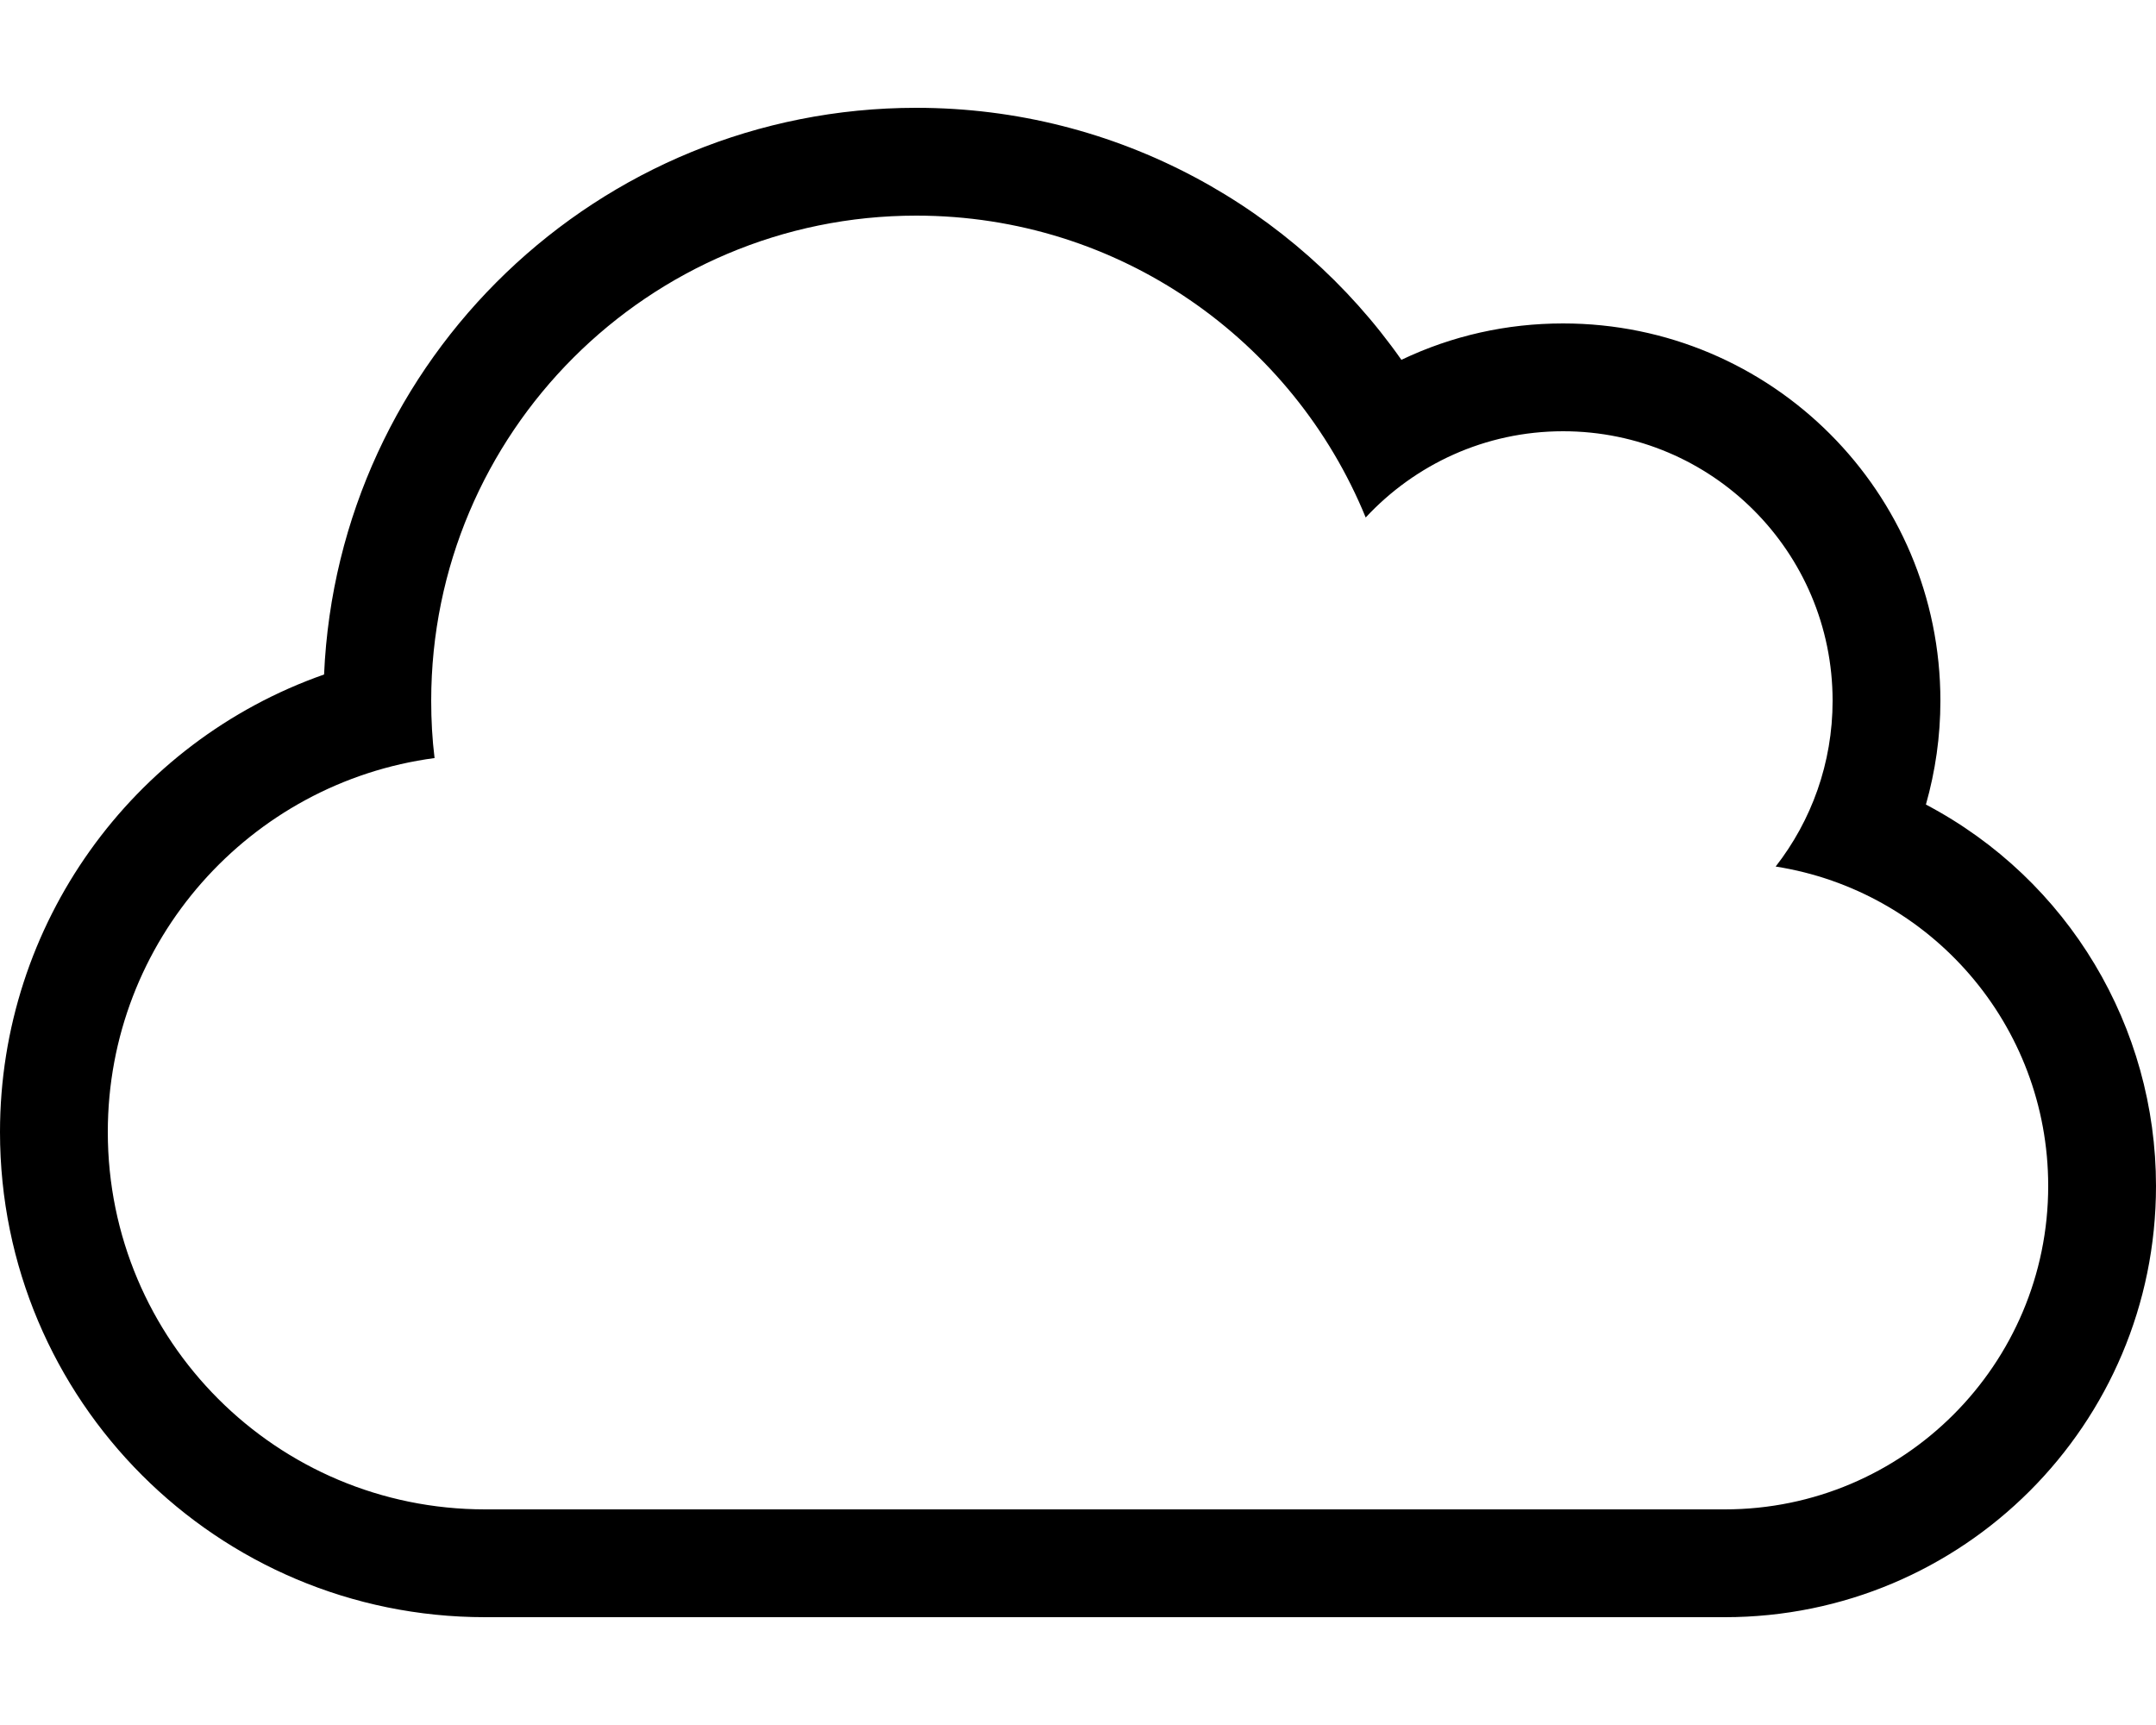
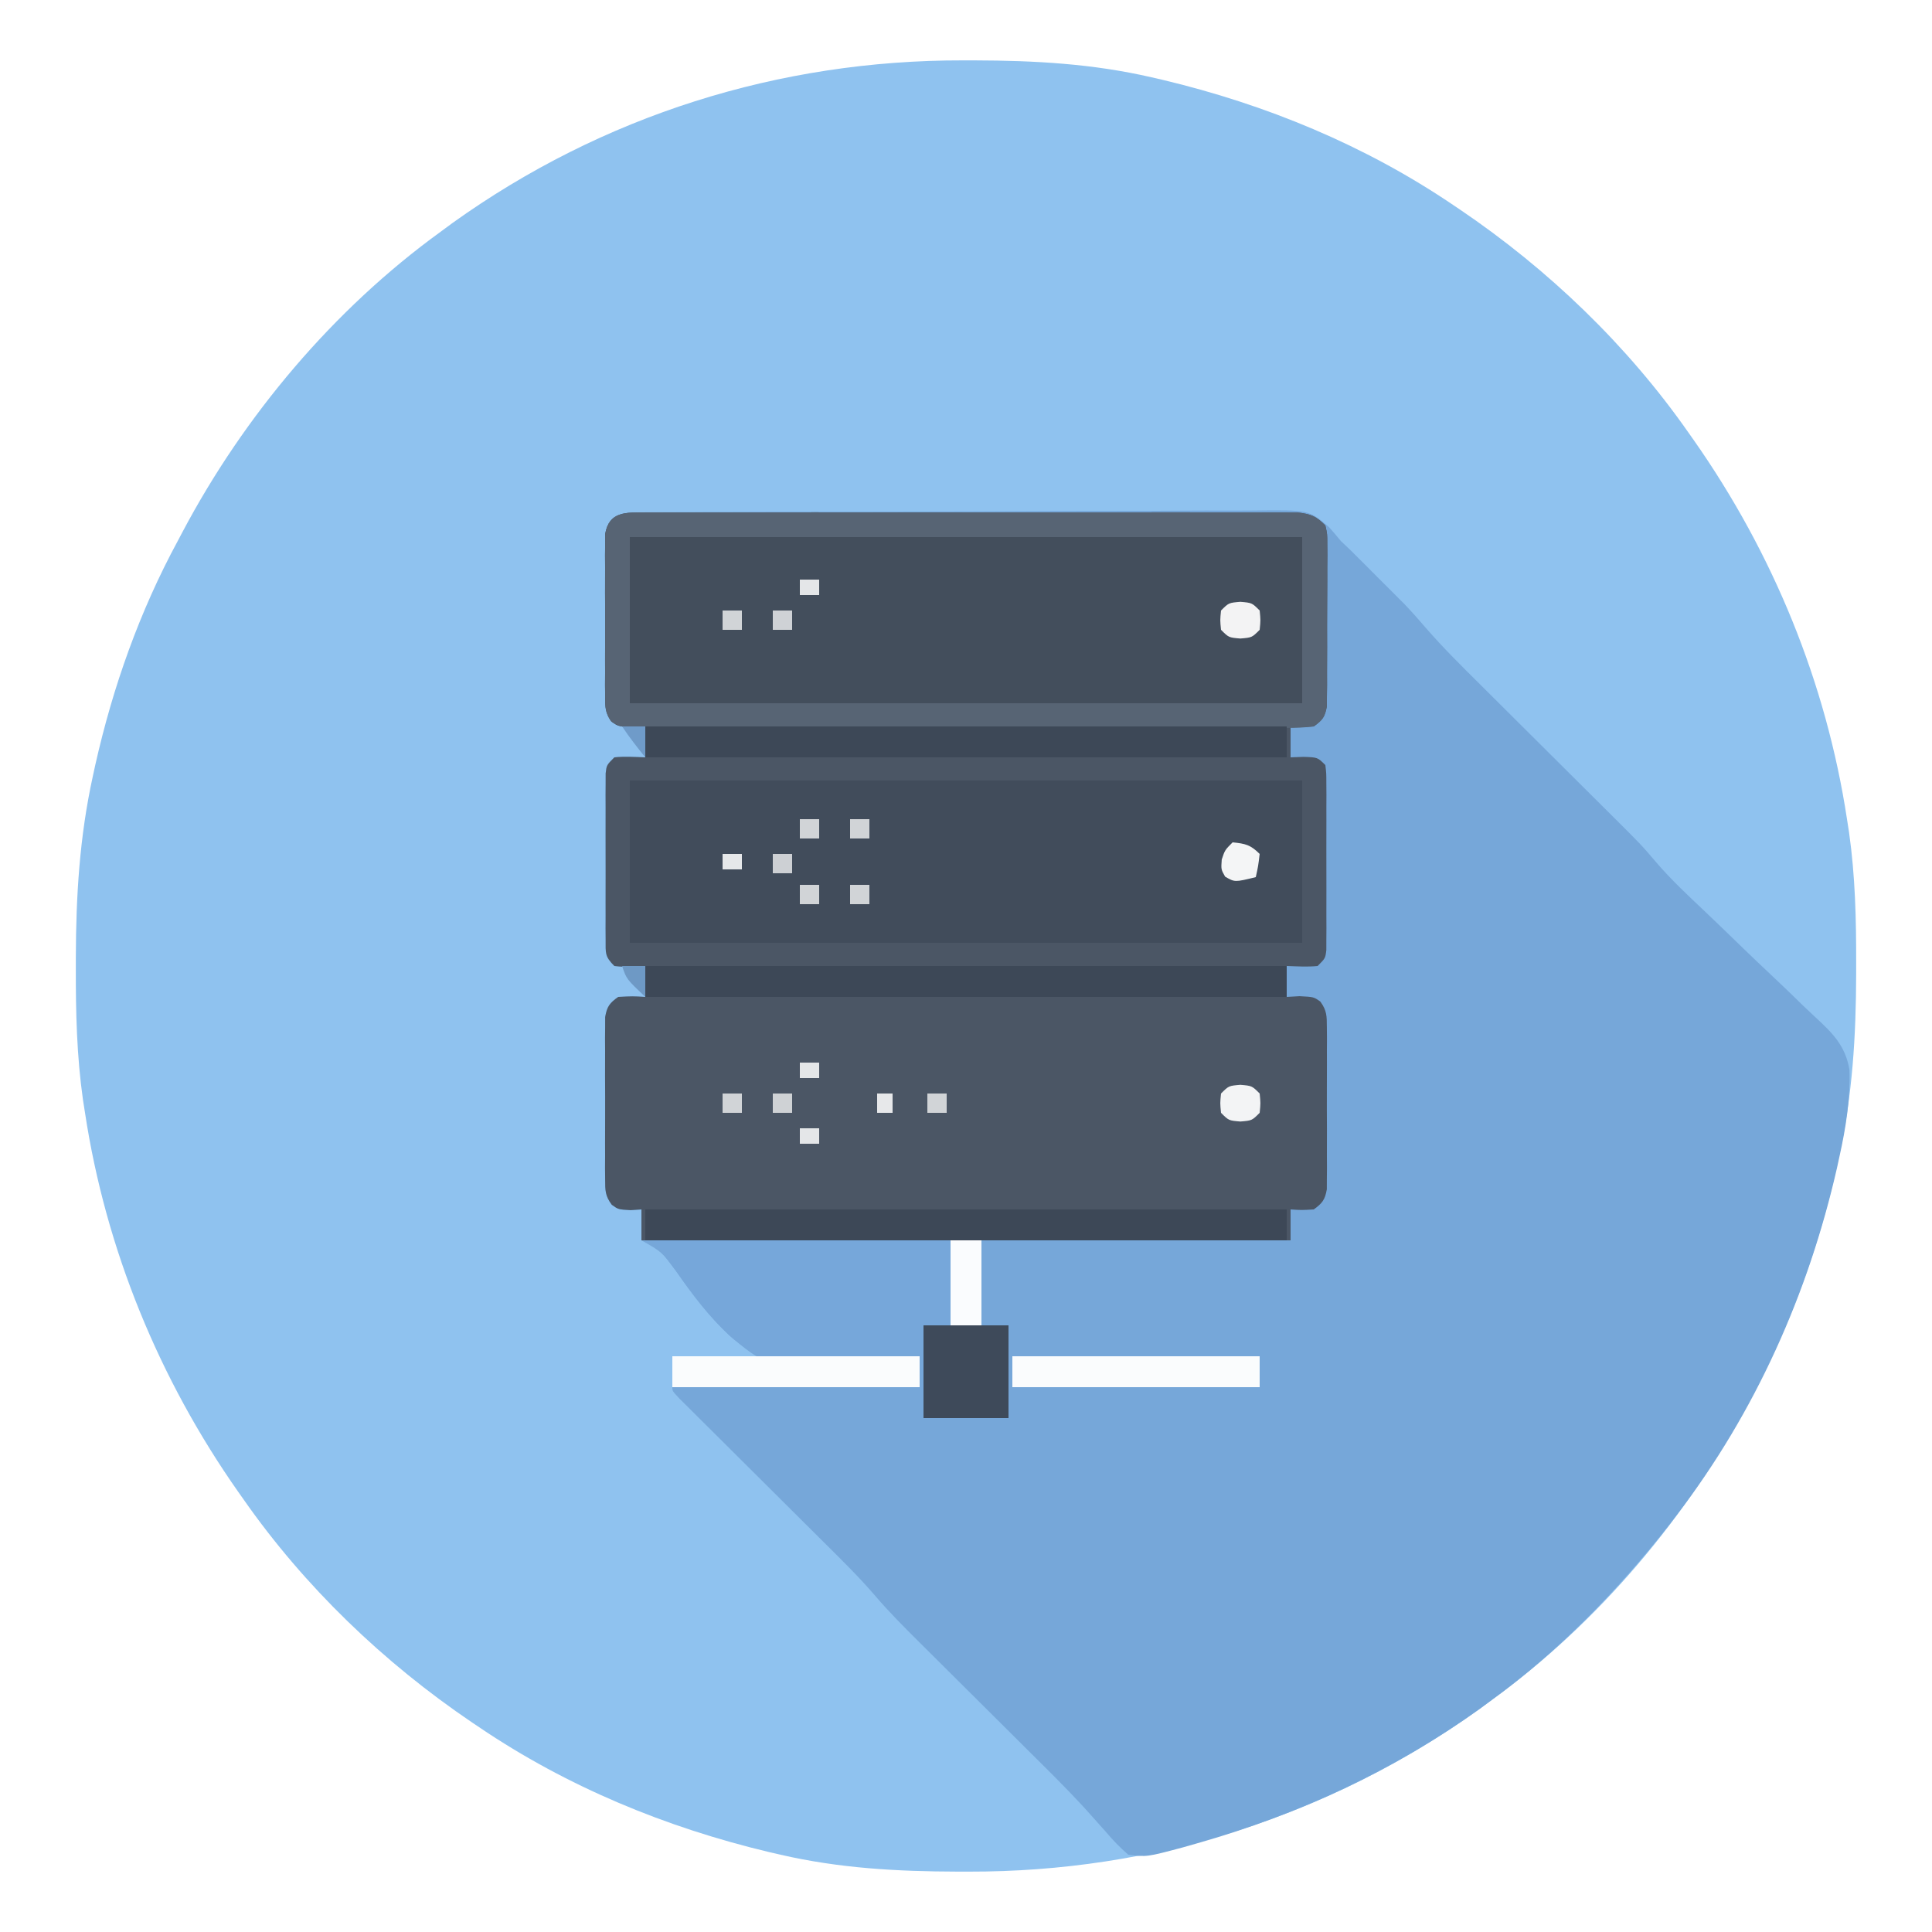
- <svg xmlns="http://www.w3.org/2000/svg" aria-hidden="true" data-prefix="fal" data-icon="cloud" role="img" viewBox="0 0 640 512" class="svg-inline--fa fa-cloud fa-w-20 fa-7x">
-   <path fill="currentColor" d="M571.7 238.8c2.8-9.9 4.3-20.2 4.3-30.8 0-61.9-50.1-112-112-112-16.7 0-32.9 3.6-48 10.8-31.6-45-84.3-74.8-144-74.8-94.4 0-171.7 74.5-175.8 168.2C39.2 220.2 0 274.3 0 336c0 79.6 64.4 144 144 144h368c70.7 0 128-57.2 128-128 0-47-25.8-90.8-68.3-113.2zM512 448H144c-61.9 0-112-50.1-112-112 0-56.8 42.2-103.7 97-111-.7-5.6-1-11.3-1-17 0-79.5 64.5-144 144-144 60.3 0 111.9 37 133.4 89.6C420 137.9 440.8 128 464 128c44.2 0 80 35.8 80 80 0 18.5-6.3 35.6-16.9 49.2C573 264.4 608 304.1 608 352c0 53-43 96-96 96z" class="" />
+ <svg xmlns="http://www.w3.org/2000/svg" version="1.1" width="500" height="500">
+   <path d="M0 0 C0.97 0.001 1.939 0.001 2.939 0.002 C18.509 0.042 33.458 0.863 48.688 4.375 C49.642 4.595 50.596 4.814 51.579 5.041 C78.321 11.416 103.89 21.942 126.688 37.375 C127.286 37.777 127.885 38.179 128.501 38.593 C151.37 54.063 171.876 73.743 187.688 96.375 C188.363 97.331 188.363 97.331 189.052 98.307 C209.542 127.502 223.314 161.048 228.688 196.375 C228.863 197.495 229.038 198.615 229.218 199.769 C230.822 211.079 231.087 222.275 231.062 233.688 C231.062 235.136 231.062 235.136 231.061 236.615 C231.02 252.512 230.095 267.795 226.688 283.375 C226.366 284.854 226.366 284.854 226.038 286.363 C221.475 306.636 214.578 326.098 204.688 344.375 C204.303 345.102 203.919 345.828 203.523 346.577 C187.556 376.773 164.405 404.277 136.688 424.375 C135.668 425.128 134.648 425.881 133.598 426.656 C94.731 454.495 49.06 468.851 1.375 468.75 C0.405 468.749 -0.564 468.749 -1.564 468.748 C-17.134 468.708 -32.083 467.887 -47.312 464.375 C-48.267 464.155 -49.221 463.936 -50.204 463.709 C-76.946 457.334 -102.515 446.808 -125.312 431.375 C-126.21 430.772 -126.21 430.772 -127.126 430.157 C-149.995 414.687 -170.501 395.007 -186.312 372.375 C-186.763 371.738 -187.213 371.1 -187.677 370.443 C-208.167 341.248 -221.939 307.702 -227.312 272.375 C-227.488 271.255 -227.663 270.135 -227.843 268.981 C-229.447 257.671 -229.712 246.475 -229.688 235.062 C-229.687 234.097 -229.686 233.131 -229.686 232.135 C-229.645 216.238 -228.72 200.955 -225.312 185.375 C-225.098 184.389 -224.884 183.403 -224.663 182.387 C-220.1 162.114 -213.203 142.652 -203.312 124.375 C-202.928 123.648 -202.544 122.922 -202.148 122.173 C-186.181 91.977 -163.03 64.473 -135.312 44.375 C-134.293 43.622 -133.273 42.869 -132.223 42.094 C-93.356 14.255 -47.685 -0.101 0 0 Z " fill="#8FC2EF" transform="translate(249.3125,15.625)" />
+   <path d="M0 0 C1.092 -0.011 1.092 -0.011 2.206 -0.023 C4.652 -0.044 7.097 -0.044 9.543 -0.044 C11.294 -0.054 13.045 -0.066 14.796 -0.079 C19.558 -0.11 24.321 -0.121 29.084 -0.127 C32.059 -0.131 35.035 -0.14 38.011 -0.149 C48.395 -0.183 58.778 -0.2 69.161 -0.203 C78.837 -0.206 88.512 -0.246 98.187 -0.304 C106.495 -0.352 114.802 -0.373 123.11 -0.373 C128.071 -0.373 133.032 -0.385 137.993 -0.424 C142.663 -0.46 147.332 -0.462 152.002 -0.439 C153.713 -0.436 155.423 -0.445 157.134 -0.467 C171.659 -0.642 171.659 -0.642 176.819 3.81 C177.88 4.979 178.911 6.176 179.898 7.408 C181.155 8.602 181.155 8.602 182.439 9.82 C183.148 10.528 183.858 11.237 184.589 11.966 C185.789 13.164 185.789 13.164 187.013 14.386 C187.82 15.198 188.628 16.009 189.46 16.845 C190.272 17.653 191.083 18.461 191.919 19.293 C192.718 20.092 193.516 20.892 194.339 21.716 C195.047 22.426 195.756 23.136 196.486 23.867 C198.376 25.858 200.162 27.874 201.944 29.959 C206.407 35.09 211.23 39.853 216.054 44.639 C217.747 46.32 219.438 48.004 221.127 49.689 C224.715 53.265 228.306 56.837 231.898 60.408 C236.065 64.552 240.231 68.697 244.393 72.847 C246.045 74.493 247.7 76.136 249.356 77.778 C257.687 86.071 257.687 86.071 261.464 90.505 C265.388 95.094 269.77 99.173 274.157 103.314 C277.283 106.279 280.371 109.284 283.465 112.281 C286.169 114.894 288.884 117.493 291.629 120.062 C294.309 122.574 296.95 125.121 299.57 127.696 C300.564 128.66 301.571 129.611 302.592 130.547 C307.111 134.702 310.511 138.049 311.527 144.244 C311.792 151.772 310.595 159.33 308.96 166.658 C308.743 167.661 308.525 168.664 308.301 169.697 C300.887 202.179 287.178 232.93 266.898 259.408 C266.21 260.306 265.523 261.205 264.816 262.131 C251.573 279.029 236.296 294.792 218.898 307.408 C217.878 308.161 216.858 308.913 215.808 309.689 C193.579 325.611 169.148 336.936 142.898 344.408 C141.632 344.769 140.366 345.13 139.062 345.502 C129.684 348.002 129.684 348.002 124.898 347.408 C122.668 345.472 120.934 343.671 119.05 341.435 C117.816 340.045 116.577 338.66 115.335 337.278 C114.64 336.505 113.945 335.731 113.229 334.934 C108.725 330.054 103.987 325.403 99.276 320.724 C98.229 319.681 97.182 318.638 96.135 317.594 C92.913 314.384 89.687 311.177 86.46 307.97 C82.678 304.212 78.897 300.452 75.121 296.688 C73.633 295.206 72.141 293.727 70.65 292.248 C66.797 288.408 62.981 284.586 59.442 280.452 C55.245 275.559 50.657 271.055 46.083 266.518 C44.463 264.911 42.846 263.3 41.229 261.689 C37.809 258.28 34.385 254.875 30.96 251.47 C26.965 247.499 22.971 243.526 18.982 239.548 C17.386 237.959 15.788 236.373 14.189 234.787 C13.221 233.822 12.252 232.857 11.285 231.892 C10.435 231.048 9.586 230.204 8.711 229.335 C6.898 227.408 6.898 227.408 6.898 226.408 C28.018 226.408 49.138 226.408 70.898 226.408 C70.898 223.768 70.898 221.128 70.898 218.408 C69.771 218.523 68.644 218.638 67.483 218.757 C32.514 222.022 32.514 222.022 22.487 213.756 C16.832 208.663 12.309 202.576 7.898 196.408 C4.181 191.399 4.181 191.399 -1.102 188.408 C-1.102 185.768 -1.102 183.128 -1.102 180.408 C-2.031 180.47 -2.959 180.532 -3.915 180.595 C-7.102 180.408 -7.102 180.408 -8.777 179.196 C-10.499 176.873 -10.483 175.493 -10.491 172.617 C-10.5 171.646 -10.51 170.675 -10.519 169.674 C-10.513 168.627 -10.507 167.58 -10.501 166.502 C-10.504 165.425 -10.507 164.349 -10.51 163.24 C-10.512 160.964 -10.506 158.688 -10.494 156.411 C-10.478 152.921 -10.493 149.433 -10.513 145.943 C-10.511 143.733 -10.507 141.524 -10.501 139.314 C-10.51 137.744 -10.51 137.744 -10.519 136.142 C-10.51 135.171 -10.5 134.199 -10.491 133.199 C-10.488 132.344 -10.486 131.489 -10.483 130.609 C-10.013 127.893 -9.336 126.995 -7.102 125.408 C-3.415 125.22 -3.415 125.22 -0.102 125.408 C-0.102 122.768 -0.102 120.128 -0.102 117.408 C-1.381 117.449 -2.66 117.49 -3.977 117.533 C-6.157 117.603 -6.157 117.603 -8.102 117.408 C-10.612 114.898 -10.355 114.09 -10.361 110.623 C-10.368 109.628 -10.374 108.634 -10.38 107.609 C-10.376 106.532 -10.372 105.455 -10.368 104.345 C-10.37 103.243 -10.372 102.141 -10.374 101.005 C-10.375 98.672 -10.372 96.338 -10.363 94.005 C-10.353 90.423 -10.363 86.841 -10.376 83.259 C-10.375 80.996 -10.372 78.733 -10.368 76.47 C-10.372 75.393 -10.376 74.316 -10.38 73.206 C-10.374 72.212 -10.368 71.218 -10.361 70.193 C-10.36 69.315 -10.358 68.437 -10.356 67.533 C-10.102 65.408 -10.102 65.408 -8.102 63.408 C-5.414 63.138 -2.811 63.32 -0.102 63.408 C-0.102 60.768 -0.102 58.128 -0.102 55.408 C-1.196 55.47 -2.289 55.532 -3.415 55.595 C-7.102 55.408 -7.102 55.408 -8.809 54.196 C-10.49 51.872 -10.483 50.472 -10.491 47.617 C-10.5 46.646 -10.51 45.675 -10.519 44.674 C-10.513 43.627 -10.507 42.58 -10.501 41.502 C-10.504 40.425 -10.507 39.349 -10.51 38.24 C-10.512 35.964 -10.506 33.688 -10.494 31.411 C-10.478 27.921 -10.493 24.433 -10.513 20.943 C-10.511 18.733 -10.507 16.524 -10.501 14.314 C-10.507 13.267 -10.513 12.22 -10.519 11.142 C-10.51 10.171 -10.5 9.199 -10.491 8.199 C-10.488 7.344 -10.486 6.489 -10.483 5.609 C-9.467 -0.265 -5.168 0.025 0 0 Z " fill="#76A7D9" transform="translate(167.1025,132.5921)" />
+   <path d="M0 0 C0.731 -0.005 1.461 -0.009 2.214 -0.014 C4.669 -0.026 7.124 -0.017 9.579 -0.007 C11.337 -0.011 13.094 -0.017 14.852 -0.023 C19.631 -0.037 24.409 -0.032 29.188 -0.022 C34.185 -0.014 39.181 -0.021 44.177 -0.026 C52.57 -0.032 60.962 -0.024 69.354 -0.01 C79.061 0.006 88.769 0.001 98.476 -0.016 C106.804 -0.029 115.131 -0.031 123.459 -0.023 C128.436 -0.019 133.413 -0.018 138.389 -0.028 C143.069 -0.037 147.748 -0.031 152.427 -0.013 C154.146 -0.009 155.865 -0.01 157.584 -0.017 C159.928 -0.025 162.271 -0.015 164.614 0 C165.927 0.001 167.239 0.002 168.591 0.003 C172.044 0.401 173.464 0.92 175.871 3.381 C176.372 5.582 176.372 5.582 176.372 8.172 C176.382 9.143 176.391 10.114 176.401 11.115 C176.384 12.685 176.384 12.685 176.367 14.287 C176.368 15.363 176.37 16.44 176.371 17.549 C176.369 19.825 176.358 22.101 176.337 24.378 C176.308 27.867 176.317 31.356 176.33 34.846 C176.323 37.055 176.315 39.265 176.304 41.475 C176.307 42.522 176.31 43.569 176.313 44.647 C176.3 45.618 176.288 46.589 176.275 47.59 C176.269 48.445 176.264 49.299 176.258 50.18 C175.783 52.88 175.075 53.784 172.871 55.381 C169.683 55.568 169.683 55.568 166.871 55.381 C166.871 58.021 166.871 60.661 166.871 63.381 C168.541 63.319 168.541 63.319 170.246 63.256 C173.871 63.381 173.871 63.381 175.871 65.381 C176.125 67.506 176.125 67.506 176.129 70.166 C176.136 71.161 176.142 72.155 176.149 73.18 C176.142 74.795 176.142 74.795 176.136 76.443 C176.138 77.546 176.14 78.648 176.142 79.784 C176.143 82.117 176.14 84.451 176.131 86.784 C176.121 90.366 176.131 93.948 176.144 97.529 C176.143 99.792 176.14 102.055 176.136 104.318 C176.14 105.396 176.144 106.473 176.149 107.582 C176.139 109.074 176.139 109.074 176.129 110.596 C176.128 111.474 176.126 112.351 176.125 113.256 C175.871 115.381 175.871 115.381 173.871 117.381 C171.182 117.651 168.579 117.468 165.871 117.381 C165.871 120.021 165.871 122.661 165.871 125.381 C166.964 125.319 168.057 125.257 169.183 125.193 C172.871 125.381 172.871 125.381 174.577 126.593 C176.258 128.916 176.251 130.317 176.259 133.172 C176.268 134.143 176.278 135.114 176.287 136.115 C176.278 137.685 176.278 137.685 176.269 139.287 C176.273 140.902 176.273 140.902 176.278 142.549 C176.28 144.825 176.274 147.101 176.262 149.378 C176.246 152.867 176.262 156.356 176.281 159.846 C176.279 162.055 176.275 164.265 176.269 166.475 C176.275 167.522 176.281 168.569 176.287 169.647 C176.273 171.104 176.273 171.104 176.259 172.59 C176.256 173.445 176.254 174.299 176.252 175.18 C175.784 177.884 175.077 178.784 172.871 180.381 C169.683 180.568 169.683 180.568 166.871 180.381 C166.871 183.021 166.871 185.661 166.871 188.381 C111.431 188.381 55.991 188.381 -1.129 188.381 C-1.129 185.741 -1.129 183.101 -1.129 180.381 C-2.058 180.443 -2.986 180.505 -3.942 180.568 C-7.129 180.381 -7.129 180.381 -8.804 179.169 C-10.526 176.846 -10.51 175.466 -10.518 172.59 C-10.527 171.619 -10.536 170.648 -10.546 169.647 C-10.54 168.6 -10.534 167.553 -10.528 166.475 C-10.531 165.398 -10.534 164.322 -10.537 163.213 C-10.539 160.937 -10.533 158.661 -10.52 156.384 C-10.504 152.895 -10.52 149.406 -10.54 145.916 C-10.538 143.706 -10.534 141.497 -10.528 139.287 C-10.537 137.717 -10.537 137.717 -10.546 136.115 C-10.537 135.144 -10.527 134.173 -10.518 133.172 C-10.515 132.317 -10.513 131.462 -10.51 130.582 C-10.04 127.866 -9.363 126.968 -7.129 125.381 C-3.442 125.193 -3.442 125.193 -0.129 125.381 C-0.129 122.741 -0.129 120.101 -0.129 117.381 C-1.408 117.422 -2.687 117.463 -4.004 117.506 C-6.184 117.576 -6.184 117.576 -8.129 117.381 C-10.639 114.872 -10.382 114.063 -10.388 110.596 C-10.394 109.601 -10.401 108.607 -10.407 107.582 C-10.403 106.505 -10.399 105.428 -10.395 104.318 C-10.397 103.216 -10.399 102.114 -10.401 100.978 C-10.402 98.645 -10.398 96.311 -10.39 93.978 C-10.379 90.396 -10.39 86.814 -10.403 83.233 C-10.401 80.969 -10.399 78.706 -10.395 76.443 C-10.399 75.366 -10.403 74.289 -10.407 73.18 C-10.401 72.185 -10.395 71.191 -10.388 70.166 C-10.387 69.288 -10.385 68.411 -10.383 67.506 C-10.129 65.381 -10.129 65.381 -8.129 63.381 C-5.441 63.111 -2.838 63.294 -0.129 63.381 C-0.129 60.741 -0.129 58.101 -0.129 55.381 C-1.223 55.443 -2.316 55.505 -3.442 55.568 C-7.129 55.381 -7.129 55.381 -8.836 54.169 C-10.517 51.845 -10.51 50.445 -10.518 47.59 C-10.527 46.619 -10.536 45.648 -10.546 44.647 C-10.54 43.6 -10.534 42.553 -10.528 41.475 C-10.531 40.398 -10.534 39.322 -10.537 38.213 C-10.539 35.937 -10.533 33.661 -10.52 31.384 C-10.504 27.895 -10.52 24.406 -10.54 20.916 C-10.538 18.706 -10.534 16.497 -10.528 14.287 C-10.534 13.24 -10.54 12.193 -10.546 11.115 C-10.537 10.144 -10.527 9.173 -10.518 8.172 C-10.515 7.317 -10.513 6.462 -10.51 5.582 C-9.491 -0.31 -5.179 0.004 0 0 Z " fill="#4B5665" transform="translate(167.1294,132.619)" />
+   <path d="M0 0 C57.42 0 114.84 0 174 0 C174 14.19 174 28.38 174 43 C116.58 43 59.16 43 0 43 C0 28.81 0 14.62 0 0 Z " fill="#434E5C" transform="translate(163,139)" />
+   <path d="M0 0 C57.42 0 114.84 0 174 0 C174 13.86 174 27.72 174 42 C116.58 42 59.16 42 0 42 C0 28.14 0 14.28 0 0 Z " fill="#414C5B" transform="translate(163,202)" />
+   <path d="M0 0 C0.731 -0.005 1.461 -0.009 2.214 -0.014 C4.669 -0.026 7.124 -0.017 9.579 -0.007 C11.337 -0.011 13.094 -0.017 14.852 -0.023 C19.631 -0.037 24.409 -0.032 29.188 -0.022 C34.185 -0.014 39.181 -0.021 44.177 -0.026 C52.57 -0.032 60.962 -0.024 69.354 -0.01 C79.061 0.006 88.769 0.001 98.476 -0.016 C106.804 -0.029 115.131 -0.031 123.459 -0.023 C128.436 -0.019 133.413 -0.018 138.389 -0.028 C143.069 -0.037 147.748 -0.031 152.427 -0.013 C154.146 -0.009 155.865 -0.01 157.584 -0.017 C159.928 -0.025 162.271 -0.015 164.614 0 C165.927 0.001 167.239 0.002 168.591 0.003 C172.044 0.401 173.464 0.92 175.871 3.381 C176.372 5.582 176.372 5.582 176.372 8.172 C176.382 9.143 176.391 10.114 176.401 11.115 C176.384 12.685 176.384 12.685 176.367 14.287 C176.368 15.363 176.37 16.44 176.371 17.549 C176.369 19.825 176.358 22.101 176.337 24.378 C176.308 27.867 176.317 31.356 176.33 34.846 C176.323 37.055 176.315 39.265 176.304 41.475 C176.307 42.522 176.31 43.569 176.313 44.647 C176.3 45.618 176.288 46.589 176.275 47.59 C176.269 48.445 176.264 49.299 176.258 50.18 C175.759 53.013 175.206 53.698 172.871 55.381 C170.396 55.676 168.172 55.786 165.697 55.762 C164.593 55.769 164.593 55.769 163.468 55.776 C160.996 55.788 158.526 55.779 156.054 55.769 C154.285 55.773 152.516 55.779 150.747 55.785 C145.938 55.799 141.128 55.793 136.318 55.784 C131.291 55.776 126.263 55.783 121.236 55.788 C112.792 55.794 104.348 55.786 95.905 55.772 C86.135 55.756 76.366 55.761 66.596 55.778 C58.216 55.791 49.836 55.793 41.457 55.785 C36.448 55.781 31.44 55.78 26.431 55.79 C21.723 55.798 17.015 55.793 12.307 55.775 C10.577 55.771 8.846 55.772 7.115 55.779 C4.758 55.787 2.402 55.777 0.045 55.762 C-0.645 55.769 -1.334 55.775 -2.045 55.782 C-4.887 55.747 -6.71 55.683 -9.054 53.995 C-10.527 51.784 -10.51 50.237 -10.518 47.59 C-10.527 46.619 -10.536 45.648 -10.546 44.647 C-10.54 43.6 -10.534 42.553 -10.528 41.475 C-10.531 40.398 -10.534 39.322 -10.537 38.213 C-10.539 35.937 -10.533 33.661 -10.52 31.384 C-10.504 27.895 -10.52 24.406 -10.54 20.916 C-10.538 18.706 -10.534 16.497 -10.528 14.287 C-10.534 13.24 -10.54 12.193 -10.546 11.115 C-10.537 10.144 -10.527 9.173 -10.518 8.172 C-10.515 7.317 -10.513 6.462 -10.51 5.582 C-9.491 -0.31 -5.179 0.004 0 0 Z M-4.129 6.381 C-4.129 20.571 -4.129 34.761 -4.129 49.381 C53.291 49.381 110.711 49.381 169.871 49.381 C169.871 35.191 169.871 21.001 169.871 6.381 C112.451 6.381 55.031 6.381 -4.129 6.381 Z " fill="#576474" transform="translate(167.1294,132.619)" />
+   <path d="M0 0 C28.05 0 56.1 0 85 0 C85 7.26 85 14.52 85 22 C79.72 22 74.44 22 69 22 C69 24.31 69 26.62 69 29 C29.779 32.711 29.779 32.711 19.746 24.605 C14.403 19.613 10.118 14.013 6 8 C4.02 5.36 2.04 2.72 0 0 Z " fill="#76A7DA" transform="translate(169,321)" />
+   <path d="M0 0 C54.78 0 109.56 0 166 0 C166 2.64 166 5.28 166 8 C111.22 8 56.44 8 0 8 C0 5.36 0 2.72 0 0 Z " fill="#3D4857" transform="translate(167,313)" />
+   <path d="M0 0 C54.78 0 109.56 0 166 0 C166 2.64 166 5.28 166 8 C111.22 8 56.44 8 0 8 C0 5.36 0 2.72 0 0 Z " fill="#3D4857" transform="translate(167,250)" />
+   <path d="M0 0 C54.78 0 109.56 0 166 0 C166 2.64 166 5.28 166 8 C111.22 8 56.44 8 0 8 C0 5.36 0 2.72 0 0 Z " fill="#3D4857" transform="translate(167,188)" />
+   <path d="M0 0 C7.26 0 14.52 0 22 0 C22 7.92 22 15.84 22 24 C14.74 24 7.48 24 0 24 C0 16.08 0 8.16 0 0 Z " fill="#3E4A5A" transform="translate(239,343)" />
+   <path d="M0 0 C21.12 0 42.24 0 64 0 C64 2.64 64 5.28 64 8 C42.88 8 21.76 8 0 8 C0 5.36 0 2.72 0 0 Z " fill="#FAFCFD" transform="translate(262,351)" />
+   <path d="M0 0 C21.12 0 42.24 0 64 0 C64 2.64 64 5.28 64 8 C42.88 8 21.76 8 0 8 C0 5.36 0 2.72 0 0 Z " fill="#FAFCFD" transform="translate(174,351)" />
+   <path d="M0 0 C2.64 0 5.28 0 8 0 C8 7.26 8 14.52 8 22 C5.36 22 2.72 22 0 22 C0 14.74 0 7.48 0 0 Z " fill="#FAFCFE" transform="translate(246,321)" />
+   <path d="M0 0 C3 0.25 3 0.25 5 2.25 C5.25 4.75 5.25 4.75 5 7.25 C3 9.25 3 9.25 0 9.5 C-3 9.25 -3 9.25 -5 7.25 C-5.25 4.75 -5.25 4.75 -5 2.25 C-3 0.25 -3 0.25 0 0 Z " fill="#F3F4F5" transform="translate(321,280.75)" />
+   <path d="M0 0 C3.297 0.33 4.623 0.623 7 3 C6.625 6.125 6.625 6.125 6 9 C0.566 10.328 0.566 10.328 -1.938 8.875 C-3 7 -3 7 -2.812 4.438 C-2 2 -2 2 0 0 Z " fill="#F4F5F6" transform="translate(319,218)" />
+   <path d="M0 0 C3 0.25 3 0.25 5 2.25 C5.25 4.75 5.25 4.75 5 7.25 C3 9.25 3 9.25 0 9.5 C-3 9.25 -3 9.25 -5 7.25 C-5.25 4.75 -5.25 4.75 -5 2.25 C-3 0.25 -3 0.25 0 0 Z " fill="#F3F3F4" transform="translate(321,155.75)" />
+   <path d="M0 0 C1.98 0 3.96 0 6 0 C6 2.64 6 5.28 6 8 C1.125 3.375 1.125 3.375 0 0 Z " fill="#6E99C5" transform="translate(161,250)" />
+   <path d="M0 0 C1.65 0 3.3 0 5 0 C5 1.65 5 3.3 5 5 C3.35 5 1.7 5 0 5 C0 3.35 0 1.7 0 0 Z " fill="#D1D4D7" transform="translate(187,283)" />
+   <path d="M0 0 C1.65 0 3.3 0 5 0 C5 1.65 5 3.3 5 5 C3.35 5 1.7 5 0 5 C0 3.35 0 1.7 0 0 Z " fill="#D1D4D7" transform="translate(240,283)" />
+   <path d="M0 0 C1.65 0 3.3 0 5 0 C5 1.65 5 3.3 5 5 C3.35 5 1.7 5 0 5 C0 3.35 0 1.7 0 0 Z " fill="#CFD2D5" transform="translate(200,283)" />
+   <path d="M0 0 C1.65 0 3.3 0 5 0 C5 1.65 5 3.3 5 5 C3.35 5 1.7 5 0 5 C0 3.35 0 1.7 0 0 Z " fill="#D1D4D7" transform="translate(220,229)" />
+   <path d="M0 0 C1.65 0 3.3 0 5 0 C5 1.65 5 3.3 5 5 C3.35 5 1.7 5 0 5 C0 3.35 0 1.7 0 0 Z " fill="#D1D4D7" transform="translate(207,229)" />
+   <path d="M0 0 C1.65 0 3.3 0 5 0 C5 1.65 5 3.3 5 5 C3.35 5 1.7 5 0 5 C0 3.35 0 1.7 0 0 Z " fill="#CDD0D4" transform="translate(200,221)" />
+   <path d="M0 0 C1.65 0 3.3 0 5 0 C5 1.65 5 3.3 5 5 C3.35 5 1.7 5 0 5 C0 3.35 0 1.7 0 0 Z " fill="#D1D4D7" transform="translate(220,212)" />
+   <path d="M0 0 C1.65 0 3.3 0 5 0 C5 1.65 5 3.3 5 5 C3.35 5 1.7 5 0 5 C0 3.35 0 1.7 0 0 Z " fill="#D1D4D7" transform="translate(207,212)" />
+   <path d="M0 0 C1.65 0 3.3 0 5 0 C5 1.65 5 3.3 5 5 C3.35 5 1.7 5 0 5 C0 3.35 0 1.7 0 0 Z " fill="#D1D4D7" transform="translate(187,158)" />
+   <path d="M0 0 C1.65 0 3.3 0 5 0 C5 1.65 5 3.3 5 5 C3.35 5 1.7 5 0 5 C0 3.35 0 1.7 0 0 Z " fill="#CFD2D6" transform="translate(200,158)" />
+   <path d="M0 0 C1.98 0 3.96 0 6 0 C6 2.64 6 5.28 6 8 C3.88 5.385 1.869 2.804 0 0 Z " fill="#6F9BC9" transform="translate(161,188)" />
+   <path d="M0 0 C1.65 0 3.3 0 5 0 C5 1.32 5 2.64 5 4 C3.35 4 1.7 4 0 4 C0 2.68 0 1.36 0 0 Z " fill="#E4E6E8" transform="translate(207,292)" />
+   <path d="M0 0 C1.32 0 2.64 0 4 0 C4 1.65 4 3.3 4 5 C2.68 5 1.36 5 0 5 C0 3.35 0 1.7 0 0 Z " fill="#E7E8EA" transform="translate(227,283)" />
+   <path d="M0 0 C1.65 0 3.3 0 5 0 C5 1.32 5 2.64 5 4 C3.35 4 1.7 4 0 4 C0 2.68 0 1.36 0 0 Z " fill="#E4E6E8" transform="translate(207,275)" />
+   <path d="M0 0 C1.65 0 3.3 0 5 0 C5 1.32 5 2.64 5 4 C3.35 4 1.7 4 0 4 C0 2.68 0 1.36 0 0 Z " fill="#E6E8EA" transform="translate(187,221)" />
+   <path d="M0 0 C1.65 0 3.3 0 5 0 C5 1.32 5 2.64 5 4 C3.35 4 1.7 4 0 4 C0 2.68 0 1.36 0 0 Z " fill="#E4E6E8" transform="translate(207,150)" />
</svg>
